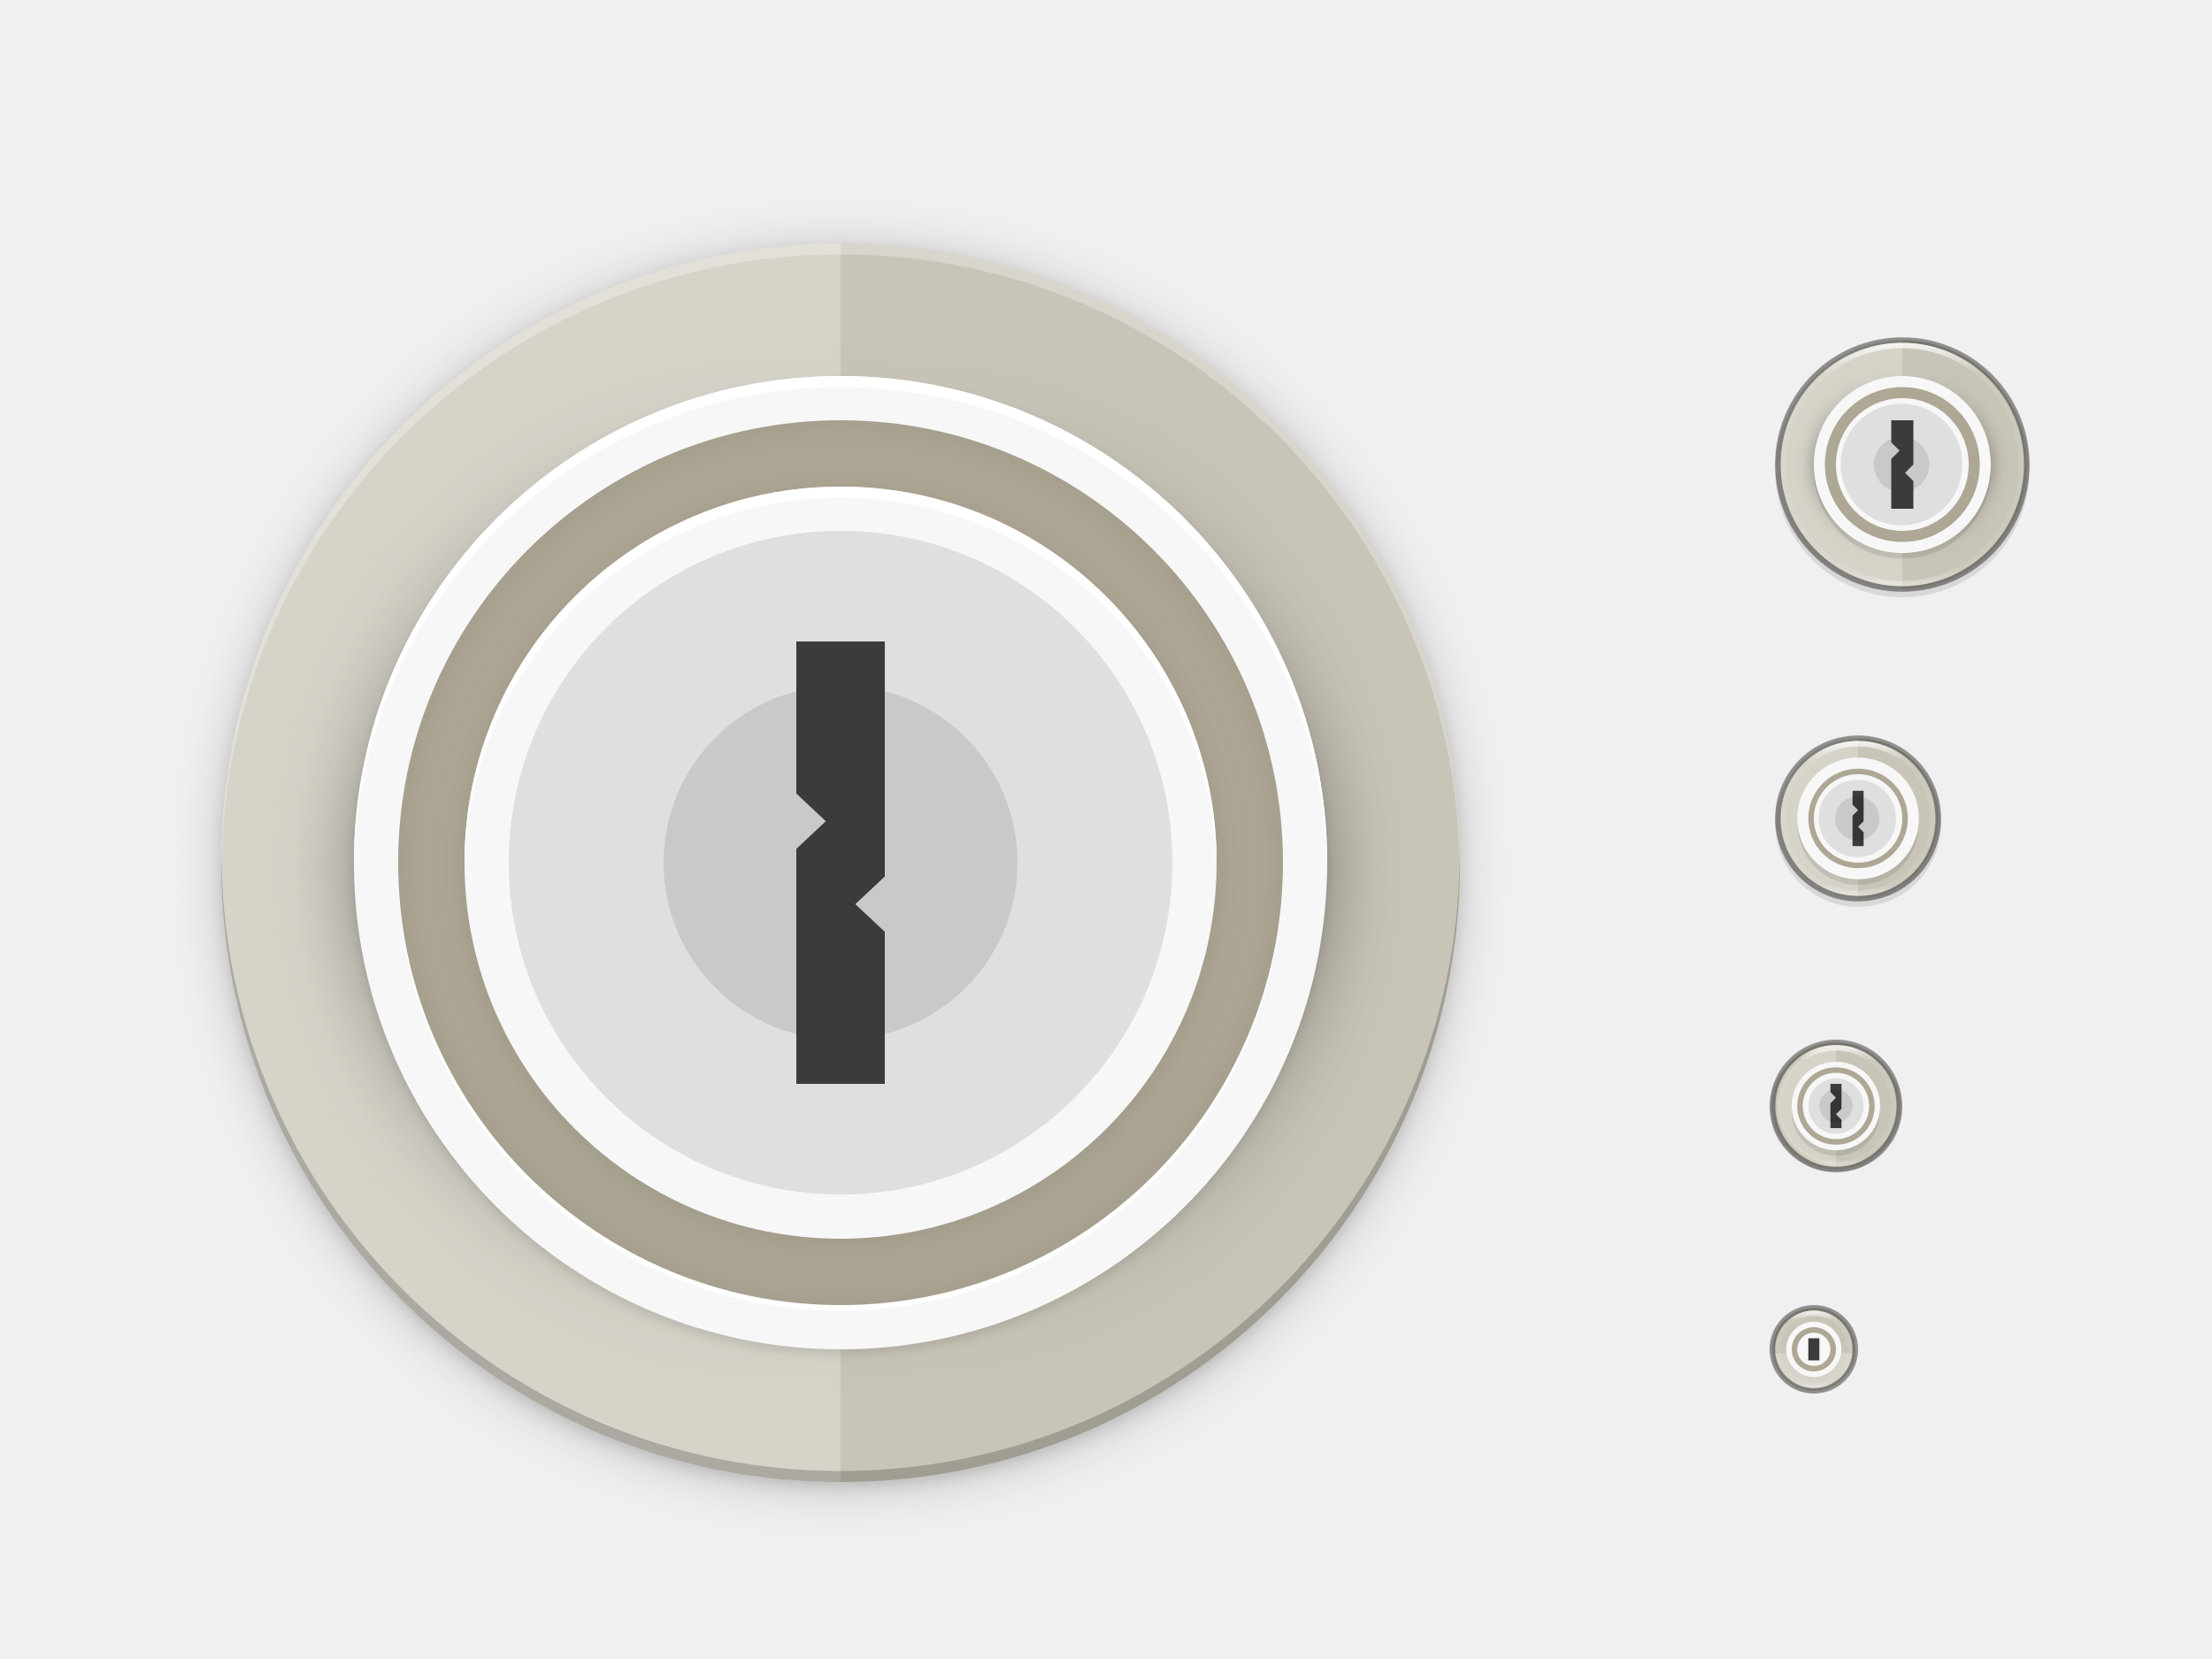
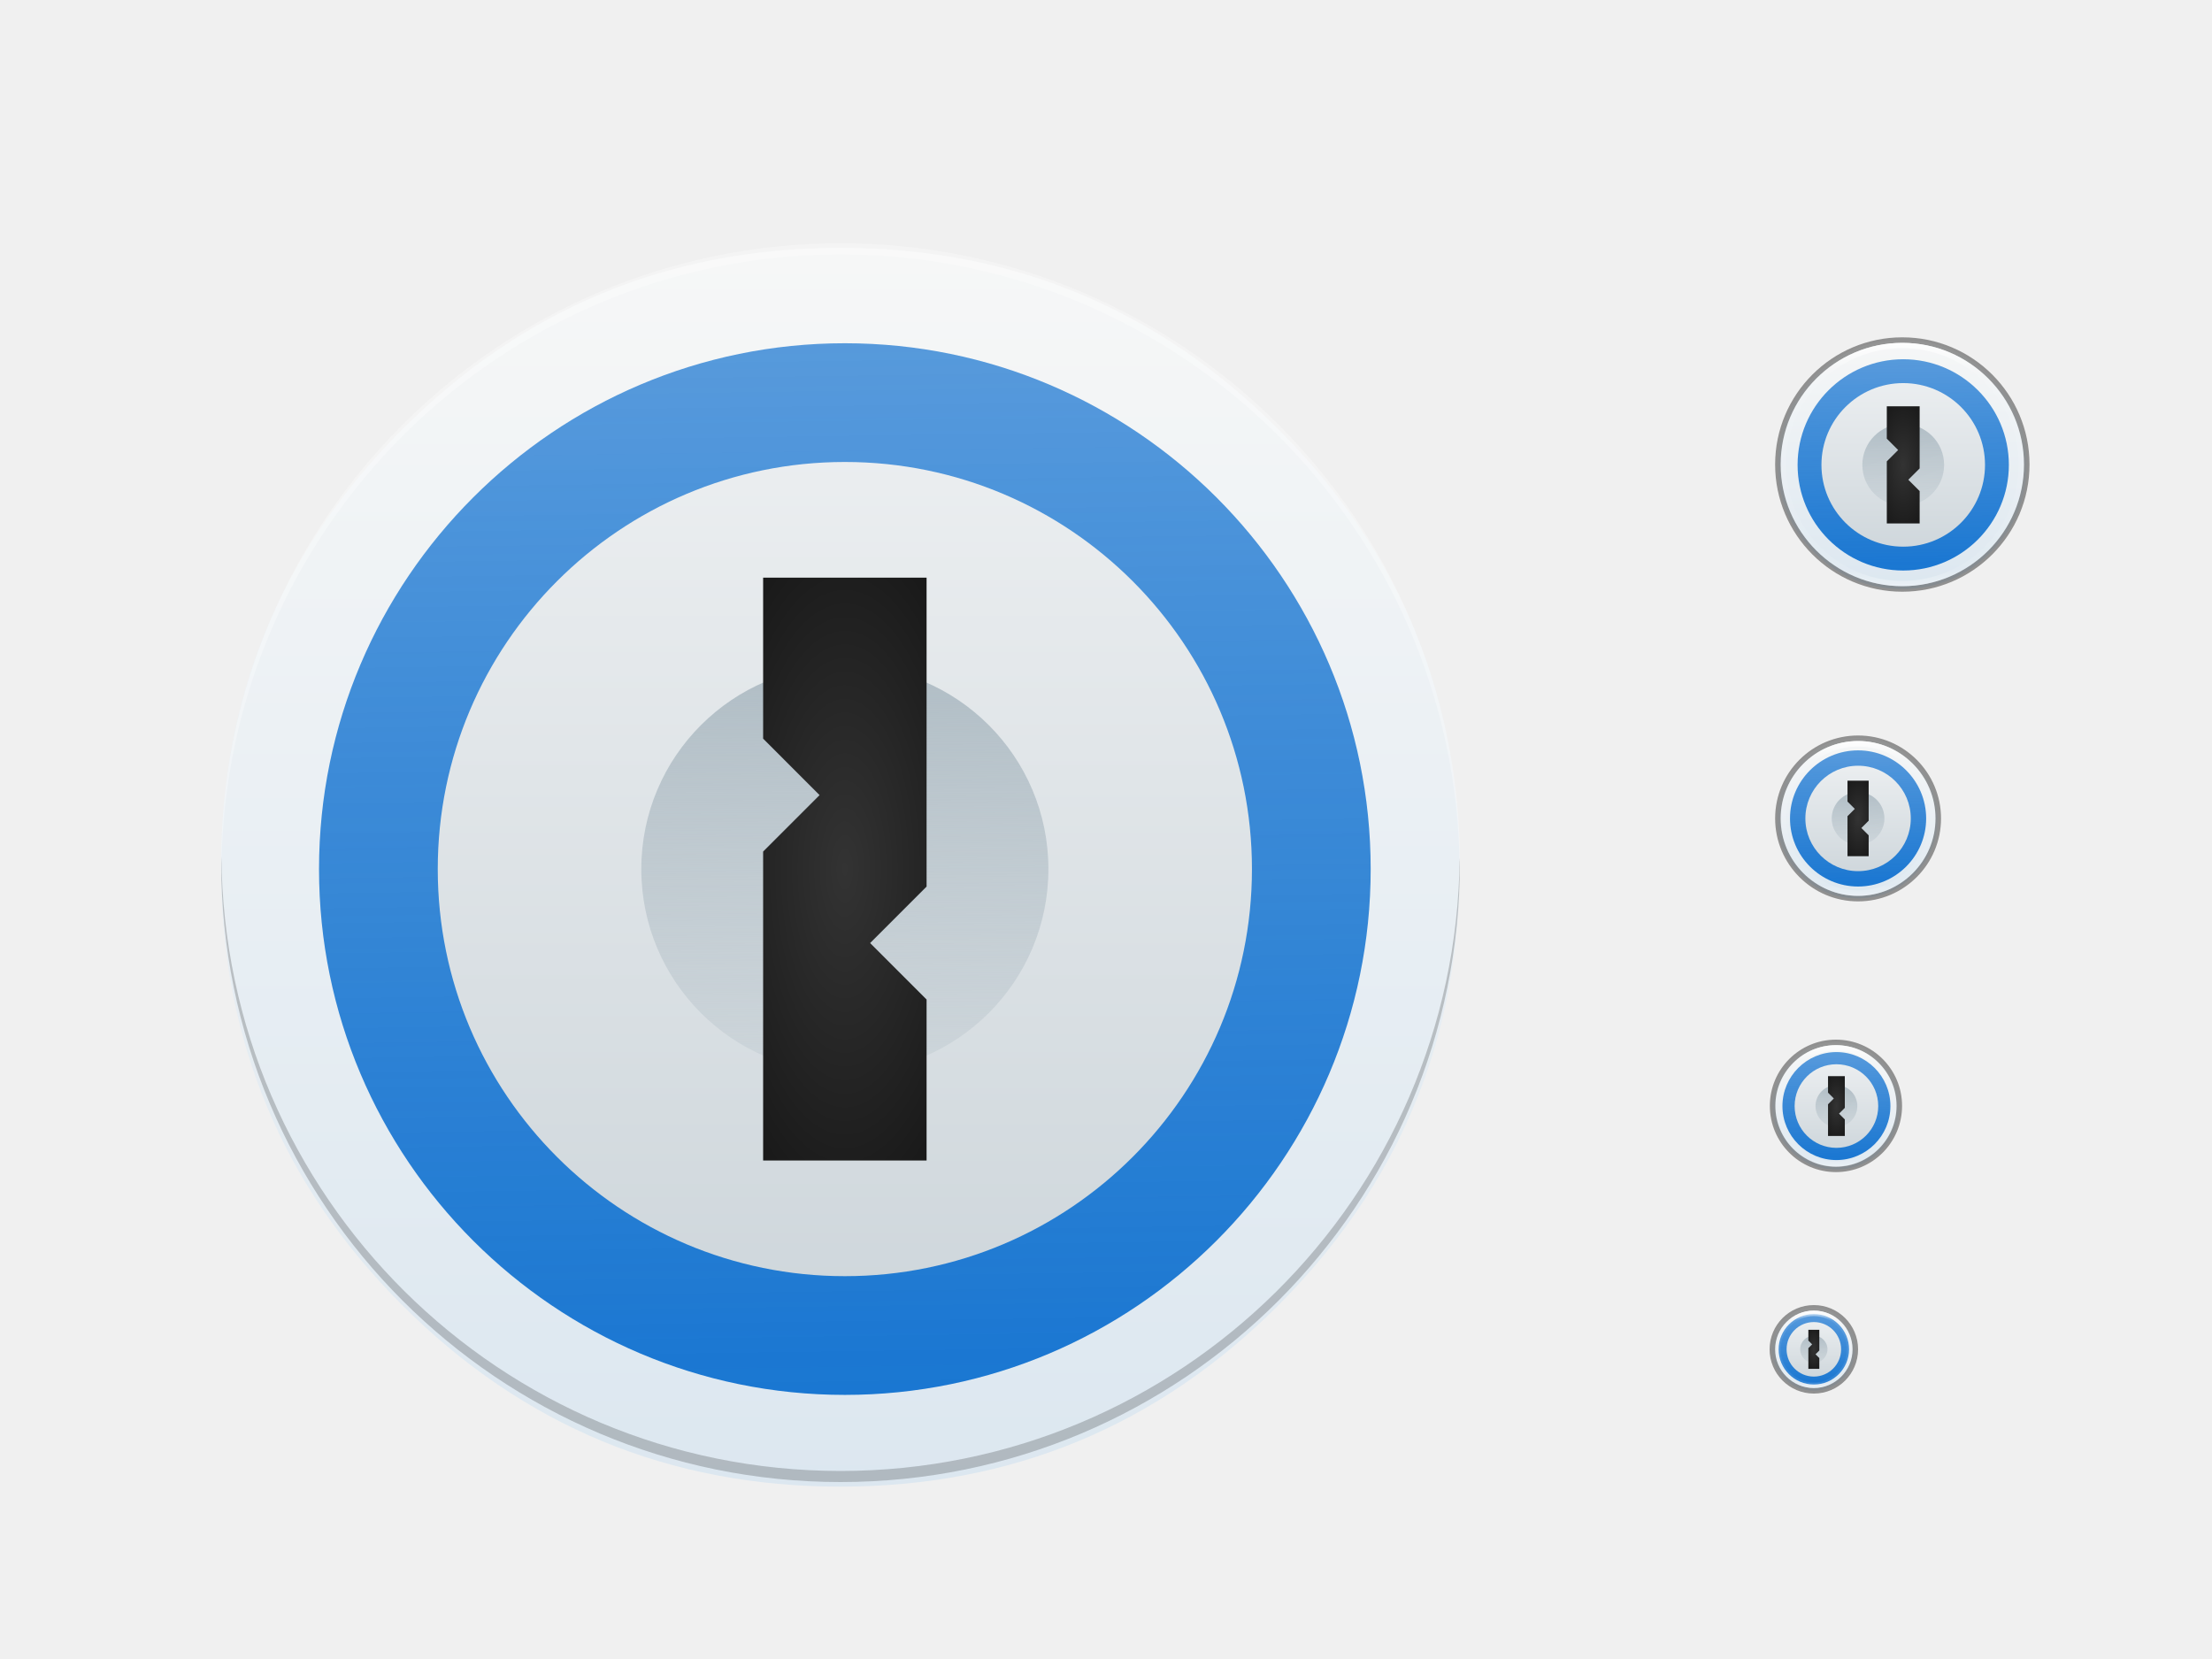
<svg xmlns="http://www.w3.org/2000/svg" xmlns:xlink="http://www.w3.org/1999/xlink" width="400" height="300" id="svg11300" version="1.0" style="display:inline;enable-background:new">
  <defs id="defs3">
    <linearGradient id="linearGradient927">
      <stop style="stop-color:#ffffff;stop-opacity:1;" offset="0" id="stop923" />
      <stop id="stop933" offset="0.125" style="stop-color:#ffffff;stop-opacity:0.098" />
      <stop id="stop931" offset="0.925" style="stop-color:#ffffff;stop-opacity:0.098" />
      <stop style="stop-color:#ffffff;stop-opacity:0.498" offset="1" id="stop925" />
    </linearGradient>
    <linearGradient xlink:href="#linearGradient927" id="linearGradient8590" gradientUnits="userSpaceOnUse" gradientTransform="matrix(0.2391304,0,0,0.2391303,321.0435,61.04349)" x1="96" y1="4" x2="96" y2="188" />
    <linearGradient xlink:href="#linearGradient927" id="linearGradient8590-3" gradientUnits="userSpaceOnUse" gradientTransform="matrix(0.1521739,0,0,0.1521739,321.3913,133.3913)" x1="96" y1="4" x2="96" y2="188" />
    <linearGradient xlink:href="#linearGradient927" id="linearGradient8590-3-3" gradientUnits="userSpaceOnUse" gradientTransform="matrix(0.1195651,0,0,0.1195651,320.5218,188.5217)" x1="96" y1="4" x2="96" y2="188" />
    <linearGradient xlink:href="#linearGradient927" id="linearGradient8590-3-3-4" gradientUnits="userSpaceOnUse" gradientTransform="matrix(0.0760869,0,0,0.07608688,320.6957,236.6957)" x1="96" y1="4" x2="96" y2="188" />
-     <filter style="color-interpolation-filters:sRGB" id="filter48952" x="-0.048" width="1.096" y="-0.048" height="1.096">
-       <feGaussianBlur stdDeviation="4.48" id="feGaussianBlur48954" />
-     </filter>
-     <filter style="color-interpolation-filters:sRGB" id="filter48967" x="-0.012" width="1.024" y="-0.012" height="1.024">
-       <feGaussianBlur stdDeviation="1.12" id="feGaussianBlur48969" />
-     </filter>
-     <radialGradient xlink:href="#linearGradient4398" id="radialGradient4404" cx="-256" cy="-256.2" fx="-256" fy="-256.2" r="96" gradientUnits="userSpaceOnUse" gradientTransform="matrix(0,-0.8333347,-0.8333347,0,-61.50049,-57.33368)" />
-     <linearGradient id="linearGradient4398">
-       <stop id="stop4402" offset="0" style="stop-color:#000000;stop-opacity:0;" />
-       <stop style="stop-color:#000000;stop-opacity:0" offset="0.899" id="stop4408" />
-       <stop id="stop4410" offset="0.949" style="stop-color:#000000;stop-opacity:0.262" />
-       <stop id="stop4400" offset="1" style="stop-color:#000000;stop-opacity:1;" />
+     <radialGradient xlink:href="#linearGradient855" id="radialGradient859" cx="515.575" cy="513.425" fx="515.575" fy="513.425" r="64.655" gradientTransform="matrix(0.7934,0,0,1.942357,-256.281,-840.0992)" gradientUnits="userSpaceOnUse" />
+     <linearGradient id="linearGradient855">
+       <stop style="stop-color:#333333;stop-opacity:1;" offset="0" id="stop850" />
+       <stop style="stop-color:#000000;stop-opacity:1" offset="1" id="stop852" />
    </linearGradient>
-     <filter style="color-interpolation-filters:sRGB" id="filter1013" x="-0.06" width="1.12" y="-0.06" height="1.12">
-       <feGaussianBlur stdDeviation="3.4" id="feGaussianBlur1015" />
-     </filter>
-     <linearGradient xlink:href="#linearGradient4295" id="linearGradient4301" x1="-434" y1="-256" x2="-82" y2="-256" gradientUnits="userSpaceOnUse" />
-     <linearGradient id="linearGradient4295">
-       <stop id="stop4365" offset="0" style="stop-color:#000000;stop-opacity:0" />
-       <stop style="stop-color:#000000;stop-opacity:1" offset="0.499" id="stop4367" />
-       <stop id="stop4369" offset="1" style="stop-color:#000000;stop-opacity:0" />
+     <linearGradient xlink:href="#linearGradient861" id="linearGradient863" x1="515.575" y1="352.391" x2="520" y2="784" gradientUnits="userSpaceOnUse" gradientTransform="matrix(0.2285714,0,0,0.2285714,34.93041,39.8015)" />
+     <linearGradient id="linearGradient861">
+       <stop style="stop-color:#b0bdc5;stop-opacity:1;" offset="0" id="stop857" />
+       <stop style="stop-color:#b0bdc5;stop-opacity:0;" offset="1" id="stop859" />
    </linearGradient>
-     <filter style="color-interpolation-filters:sRGB" id="filter4291" x="-0.096" width="1.192" y="-0.096" height="1.192">
-       <feGaussianBlur stdDeviation="14.08" id="feGaussianBlur4293" />
-     </filter>
-     <filter style="color-interpolation-filters:sRGB" id="filter4323" x="-0.012" width="1.024" y="-0.012" height="1.024">
-       <feGaussianBlur stdDeviation="1.76" id="feGaussianBlur4325" />
-     </filter>
-     <linearGradient xlink:href="#linearGradient4295" id="linearGradient946" x1="-101" y1="-344" x2="-69" y2="-344" gradientUnits="userSpaceOnUse" gradientTransform="translate(1)" />
-     <filter style="color-interpolation-filters:sRGB" id="filter952" x="-0.12" width="1.24" y="-0.12" height="1.24">
-       <feGaussianBlur stdDeviation="1.6" id="feGaussianBlur954" />
-     </filter>
+     <linearGradient xlink:href="#linearGradient841" id="linearGradient854" x1="520" y1="224" x2="520" y2="804" gradientUnits="userSpaceOnUse" gradientTransform="matrix(0.2607713,0,0,0.2607713,19.02874,23.30068)" />
+     <linearGradient id="linearGradient841">
+       <stop style="stop-color:#ebeef0;stop-opacity:1;" offset="0" id="stop837" />
+       <stop style="stop-color:#cfd7dc;stop-opacity:1" offset="1" id="stop839" />
+     </linearGradient>
+     <linearGradient xlink:href="#linearGradient856" id="linearGradient858" x1="500" y1="64" x2="512.891" y2="972.042" gradientUnits="userSpaceOnUse" gradientTransform="matrix(0.2285714,0,0,0.2285714,34.93041,39.8015)" />
+     <linearGradient id="linearGradient856">
+       <stop style="stop-color:#1775d1;stop-opacity:0.7" offset="0" id="stop851" />
+       <stop style="stop-color:#1775d1;stop-opacity:1" offset="1" id="stop853" />
+     </linearGradient>
+     <linearGradient xlink:href="#linearGradient940" id="linearGradient873" x1="520.031" y1="2.008" x2="520.031" y2="1026.008" gradientUnits="userSpaceOnUse" gradientTransform="matrix(0.21875,0,0,0.21875,39.95898,44.83007)" />
+     <linearGradient id="linearGradient940">
+       <stop id="stop936" offset="0" style="stop-color:#f6f7f7;stop-opacity:1" />
+       <stop id="stop938" offset="1" style="stop-color:#dce7f0;stop-opacity:1" />
+     </linearGradient>
+     <radialGradient xlink:href="#linearGradient855" id="radialGradient1170" gradientUnits="userSpaceOnUse" gradientTransform="matrix(0.1593884,0,0,0.3902057,261.9875,-116.276)" cx="515.575" cy="513.425" fx="515.575" fy="513.425" r="64.655" />
+     <linearGradient xlink:href="#linearGradient861" id="linearGradient1172" gradientUnits="userSpaceOnUse" gradientTransform="matrix(0.04591837,0,0,0.04591837,320.4898,60.4898)" x1="515.575" y1="352.391" x2="520" y2="784" />
+     <linearGradient xlink:href="#linearGradient841" id="linearGradient1174" gradientUnits="userSpaceOnUse" gradientTransform="matrix(0.05238709,0,0,0.05238709,317.2953,57.1749)" x1="520" y1="224" x2="520" y2="804" />
+     <linearGradient xlink:href="#linearGradient856" id="linearGradient1176" gradientUnits="userSpaceOnUse" gradientTransform="matrix(0.04591837,0,0,0.04591837,320.4898,60.4898)" x1="500" y1="64" x2="512.891" y2="972.042" />
+     <linearGradient xlink:href="#linearGradient940" id="linearGradient1178" gradientUnits="userSpaceOnUse" gradientTransform="matrix(0.04394532,0,0,0.04394532,321.5,61.5)" x1="520.031" y1="2.008" x2="520.031" y2="1026.008" />
+     <radialGradient xlink:href="#linearGradient855" id="radialGradient1190" gradientUnits="userSpaceOnUse" gradientTransform="matrix(0.102717,0,0,0.2514659,283.0417,18.89109)" cx="515.575" cy="513.425" fx="515.575" fy="513.425" r="64.655" />
+     <linearGradient xlink:href="#linearGradient861" id="linearGradient1192" gradientUnits="userSpaceOnUse" gradientTransform="matrix(0.02959184,0,0,0.02959184,320.7432,132.8068)" x1="515.575" y1="352.391" x2="520" y2="784" />
+     <linearGradient xlink:href="#linearGradient841" id="linearGradient1194" gradientUnits="userSpaceOnUse" gradientTransform="matrix(0.03376057,0,0,0.03376057,318.6845,130.6705)" x1="520" y1="224" x2="520" y2="804" />
+     <linearGradient xlink:href="#linearGradient856" id="linearGradient1196" gradientUnits="userSpaceOnUse" gradientTransform="matrix(0.02959184,0,0,0.02959184,320.7432,132.8068)" x1="500" y1="64" x2="512.891" y2="972.042" />
+     <linearGradient xlink:href="#linearGradient940" id="linearGradient1198" gradientUnits="userSpaceOnUse" gradientTransform="matrix(0.02832032,0,0,0.02832032,321.3942,133.4578)" x1="520.031" y1="2.008" x2="520.031" y2="1026.008" />
+     <radialGradient xlink:href="#linearGradient855" id="radialGradient1210" gradientUnits="userSpaceOnUse" gradientTransform="matrix(0.08146515,0,0,0.1994384,290.0825,97.61353)" cx="515.575" cy="513.425" fx="515.575" fy="513.425" r="64.655" />
+     <linearGradient xlink:href="#linearGradient861" id="linearGradient1212" gradientUnits="userSpaceOnUse" gradientTransform="matrix(0.02346938,0,0,0.02346938,319.9837,187.9604)" x1="515.575" y1="352.391" x2="520" y2="784" />
+     <linearGradient xlink:href="#linearGradient841" id="linearGradient1214" gradientUnits="userSpaceOnUse" gradientTransform="matrix(0.02677562,0,0,0.02677562,318.3509,186.2662)" x1="520" y1="224" x2="520" y2="804" />
+     <linearGradient xlink:href="#linearGradient856" id="linearGradient1216" gradientUnits="userSpaceOnUse" gradientTransform="matrix(0.02346938,0,0,0.02346938,319.9837,187.9604)" x1="500" y1="64" x2="512.891" y2="972.042" />
+     <linearGradient xlink:href="#linearGradient940" id="linearGradient1218" gradientUnits="userSpaceOnUse" gradientTransform="matrix(0.02246094,0,0,0.02246094,320.5,188.4768)" x1="520.031" y1="2.008" x2="520.031" y2="1026.008" />
+     <radialGradient xlink:href="#linearGradient855" id="radialGradient1230" gradientUnits="userSpaceOnUse" gradientTransform="matrix(0.05312945,0,0,0.1300685,300.6078,177.2195)" cx="515.575" cy="513.425" fx="515.575" fy="513.425" r="64.655" />
+     <linearGradient xlink:href="#linearGradient861" id="linearGradient1232" gradientUnits="userSpaceOnUse" gradientTransform="matrix(0.01530612,0,0,0.01530612,320.1085,236.1414)" x1="515.575" y1="352.391" x2="520" y2="784" />
+     <linearGradient xlink:href="#linearGradient841" id="linearGradient1234" gradientUnits="userSpaceOnUse" gradientTransform="matrix(0.01746236,0,0,0.01746236,319.0437,235.0365)" x1="520" y1="224" x2="520" y2="804" />
+     <linearGradient xlink:href="#linearGradient856" id="linearGradient1236" gradientUnits="userSpaceOnUse" gradientTransform="matrix(0.01530612,0,0,0.01530612,320.1085,236.1414)" x1="500" y1="64" x2="512.891" y2="972.042" />
+     <linearGradient xlink:href="#linearGradient940" id="linearGradient1238" gradientUnits="userSpaceOnUse" gradientTransform="matrix(0.01464844,0,0,0.01464844,320.4453,236.4782)" x1="520.031" y1="2.008" x2="520.031" y2="1026.008" />
  </defs>
  <g style="display:inline" id="layer1">
    <g style="display:none" id="layer7">
      <text y="-8.255" xml:space="preserve" x="19.007" style="font-style:normal;font-variant:normal;font-weight:normal;font-stretch:normal;line-height:0%;font-family:'DejaVu Sans';-inkscape-font-specification:'DejaVu Sans';display:inline;fill:#000000;fill-opacity:1;stroke:none;enable-background:new" id="context">
        <tspan style="font-style:normal;font-variant:normal;font-weight:normal;font-stretch:normal;font-size:18px;line-height:1.25;font-family:'DejaVu Sans';-inkscape-font-specification:'DejaVu Sans'" y="-8.255" x="19.007" id="tspan3933">apps</tspan>
      </text>
      <text y="-8.255" xml:space="preserve" x="146.488" style="font-style:normal;font-variant:normal;font-weight:bold;font-stretch:normal;line-height:0%;font-family:'DejaVu Sans';-inkscape-font-specification:'DejaVu Sans Bold';text-align:start;writing-mode:lr-tb;text-anchor:start;display:inline;fill:#000000;fill-opacity:1;stroke:none;enable-background:new" id="icon-name">
        <tspan style="font-style:normal;font-variant:normal;font-weight:bold;font-stretch:normal;font-size:18px;line-height:1.25;font-family:'DejaVu Sans';-inkscape-font-specification:'DejaVu Sans Bold'" y="-8.255" x="146.488" id="tspan3937">passwords-app</tspan>
      </text>
      <rect style="display:inline;overflow:visible;visibility:visible;fill:#cdcdcd;fill-opacity:1;fill-rule:nonzero;stroke:none;stroke-width:2;marker:none;enable-background:accumulate" id="rect16x16" width="16" height="16" x="320" y="236" />
      <rect style="display:inline;overflow:visible;visibility:visible;fill:#cdcdcd;fill-opacity:1;fill-rule:nonzero;stroke:none;stroke-width:2;marker:none;enable-background:accumulate" id="rect24x24" width="24" height="24" x="320" y="188" />
      <rect style="display:inline;overflow:visible;visibility:visible;fill:#cdcdcd;fill-opacity:1;fill-rule:nonzero;stroke:none;stroke-width:2;marker:none;enable-background:accumulate" id="rect32x32" width="32" height="32" x="320" y="132" />
      <rect y="60" x="320" height="48" width="48" id="rect48x48" style="display:inline;overflow:visible;visibility:visible;fill:#cdcdcd;fill-opacity:1;fill-rule:nonzero;stroke:none;stroke-width:2;marker:none;enable-background:accumulate" />
      <rect style="display:inline;overflow:visible;visibility:visible;fill:#cdcdcd;fill-opacity:1;fill-rule:nonzero;stroke:none;stroke-width:2;marker:none;enable-background:accumulate" id="rect3951" width="256" height="256" x="24" y="28" />
    </g>
    <g id="layer8" style="display:inline">
-       <circle style="display:inline;opacity:0.1;fill:#000000;fill-opacity:1;stroke:none;stroke-width:1;stroke-linecap:round;stroke-linejoin:round;stroke-miterlimit:4;stroke-dasharray:none;stroke-opacity:1;filter:url(#filter48967);enable-background:new" id="path11042-4" r="112" cy="157" cx="152" />
-       <circle style="display:inline;opacity:0.2;fill:#000000;fill-opacity:1;stroke:none;stroke-width:1;stroke-linecap:round;stroke-linejoin:round;stroke-miterlimit:4;stroke-dasharray:none;stroke-opacity:1;filter:url(#filter48952);enable-background:new" id="path11042-9" r="112" cy="157" cx="152" />
-       <circle style="display:inline;opacity:1;fill:#c8c4b7;fill-opacity:1;stroke:none;stroke-width:1;stroke-linecap:round;stroke-linejoin:round;stroke-miterlimit:4;stroke-dasharray:none;stroke-opacity:1;enable-background:new" id="path11042" r="112" cy="156" cx="152" />
-       <path style="display:inline;opacity:1;fill:#ffffff;fill-opacity:1;stroke:none;stroke-width:1;stroke-linecap:round;stroke-linejoin:round;stroke-miterlimit:4;stroke-dasharray:none;stroke-opacity:1;enable-background:new" id="path11042-5" r="112" cy="156" cx="152" d="" />
-       <circle style="display:inline;opacity:0.1;fill:#000000;fill-opacity:1;stroke:none;stroke-width:1.954;stroke-linecap:round;stroke-linejoin:round;stroke-miterlimit:4;stroke-dasharray:none;stroke-opacity:1;enable-background:new" id="path9498-0-0" cx="-344" cy="-85" transform="scale(-1)" r="23" />
-       <circle style="display:inline;opacity:1;fill:#c8c4b7;fill-opacity:1;stroke:none;stroke-width:1.869;stroke-linecap:round;stroke-linejoin:round;stroke-miterlimit:4;stroke-dasharray:none;stroke-opacity:1;enable-background:new" id="path9498-6" cx="344" cy="84" r="22.5" />
-       <circle style="display:inline;opacity:0.1;fill:#000000;fill-opacity:1;stroke:none;stroke-width:1.954;stroke-linecap:round;stroke-linejoin:round;stroke-miterlimit:4;stroke-dasharray:none;stroke-opacity:1;enable-background:new" id="path9498-0-0-2" cx="-336" cy="-149" transform="scale(-1)" r="15" />
-       <circle style="display:inline;opacity:1;fill:#c8c4b7;fill-opacity:1;stroke:none;stroke-width:1.869;stroke-linecap:round;stroke-linejoin:round;stroke-miterlimit:4;stroke-dasharray:none;stroke-opacity:1;enable-background:new" id="path9498-6-5" cx="336" cy="148" r="14.5" />
-       <ellipse style="display:inline;opacity:0.1;fill:#000000;fill-opacity:1;stroke:none;stroke-width:1.954;stroke-linecap:round;stroke-linejoin:round;stroke-miterlimit:4;stroke-dasharray:none;stroke-opacity:1;enable-background:new" id="path9498-0-0-2-3" cx="-332" cy="-200.523" transform="scale(-1)" rx="12" ry="11.477" />
-       <ellipse style="display:inline;opacity:1;fill:#c8c4b7;fill-opacity:1;stroke:none;stroke-width:1.869;stroke-linecap:round;stroke-linejoin:round;stroke-miterlimit:4;stroke-dasharray:none;stroke-opacity:1;enable-background:new" id="path9498-6-5-6" cx="332" cy="200" rx="11.5" ry="11.5" />
-       <ellipse style="display:inline;opacity:0.1;fill:#000000;fill-opacity:1;stroke:none;stroke-width:1.954;stroke-linecap:round;stroke-linejoin:round;stroke-miterlimit:4;stroke-dasharray:none;stroke-opacity:1;enable-background:new" id="path9498-0-0-2-3-3" cx="-328" cy="-244.5" transform="scale(-1)" rx="7" ry="6.5" />
-       <circle style="display:inline;opacity:1;fill:#c8c4b7;fill-opacity:1;stroke:none;stroke-width:1.869;stroke-linecap:round;stroke-linejoin:round;stroke-miterlimit:4;stroke-dasharray:none;stroke-opacity:1;enable-background:new" id="path9498-6-5-6-8" cx="328" cy="244" r="7.5" />
+       <path id="path" d="m 255.808,113.952 q -2.041,-4.947 -4.603,-9.693 c -0.961,-1.792 -1.981,-3.571 -3.061,-5.315 -4.639,-7.522 -10.298,-14.629 -16.978,-21.308 -21.866,-21.866 -48.276,-32.805 -79.207,-32.805 -30.93,0 -57.329,10.939 -79.195,32.805 -21.866,21.866 -32.805,48.264 -32.805,79.195 0,30.931 10.939,57.341 32.805,79.207 21.866,21.866 48.264,32.793 79.195,32.793 30.931,0 57.341,-10.927 79.207,-32.793 12.042,-12.054 20.775,-25.485 26.185,-40.28 4.402,-12.066 6.608,-25.034 6.608,-38.927 0,-10.654 -1.293,-20.775 -3.892,-30.361 -0.297,-1.08 -0.605,-2.159 -0.925,-3.227 -0.973,-3.156 -2.088,-6.253 -3.334,-9.29 z" style="fill:url(#linearGradient873);fill-opacity:1;stroke-width:0.237" />
+       <path style="fill:url(#linearGradient858);fill-opacity:1;fill-rule:nonzero;stroke:none;stroke-width:0.613" d="m 152.776,252.243 c -52.432,0 -95.087,-42.655 -95.087,-95.087 0,-52.432 42.655,-95.087 95.087,-95.087 52.432,0 95.087,42.655 95.087,95.087 0,52.432 -42.655,95.087 -95.087,95.087 z m 0,0" id="path847" />
+       <path style="fill:url(#linearGradient854);fill-opacity:1;fill-rule:nonzero;stroke:none;stroke-width:0.613" d="m 152.776,83.54 c -40.656,0 -73.616,32.959 -73.616,73.616 0,40.656 32.959,73.616 73.616,73.616 40.656,0 73.616,-32.959 73.616,-73.616 0,-40.656 -32.959,-73.616 -73.616,-73.616 z m 0,0" id="path851" />
+       <path style="fill:url(#linearGradient863);fill-opacity:1;fill-rule:nonzero;stroke:none;stroke-width:0.613" d="m 152.776,120.348 c -20.328,0 -36.808,16.48 -36.808,36.808 0,20.328 16.48,36.808 36.808,36.808 20.328,0 36.808,-16.48 36.808,-36.808 0,-20.328 -16.48,-36.808 -36.808,-36.808 z m 0,0" id="path853" />
+       <path id="path1160" d="m 364.863,75.386 q -0.41,-0.994 -0.925,-1.947 c -0.193,-0.36 -0.398,-0.717 -0.615,-1.068 -0.932,-1.511 -2.069,-2.939 -3.411,-4.281 C 355.519,63.698 350.214,61.5 344,61.5 c -6.214,0 -11.517,2.198 -15.91,6.59 C 323.698,72.483 321.5,77.786 321.5,84 c 0,6.214 2.198,11.519 6.59,15.912 C 332.483,104.305 337.786,106.5 344,106.5 c 6.214,0 11.519,-2.195 15.912,-6.588 2.419,-2.422 4.173,-5.12 5.26,-8.092 C 366.057,89.396 366.5,86.791 366.5,84 c 0,-2.14 -0.26,-4.173 -0.782,-6.099 -0.06,-0.217 -0.122,-0.434 -0.186,-0.648 -0.195,-0.634 -0.419,-1.256 -0.67,-1.866 z" style="fill:url(#linearGradient1178);fill-opacity:1;stroke-width:0.048" />
+       <path style="fill:url(#linearGradient1176);fill-opacity:1;fill-rule:nonzero;stroke:none;stroke-width:0.123" d="m 344.164,103.168 c -10.533,0 -19.102,-8.569 -19.102,-19.102 0,-10.533 8.569,-19.102 19.102,-19.102 10.533,0 19.102,8.569 19.102,19.102 0,10.533 -8.569,19.102 -19.102,19.102 z m 0,0" id="path1162" />
+       <path style="fill:url(#linearGradient1174);fill-opacity:1;fill-rule:nonzero;stroke:none;stroke-width:0.123" d="m 344.164,69.277 c -8.168,0 -14.789,6.621 -14.789,14.789 0,8.168 6.621,14.789 14.789,14.789 8.168,0 14.789,-6.621 14.789,-14.789 0,-8.168 -6.621,-14.789 -14.789,-14.789 z m 0,0" id="path1164" />
+       <path style="fill:url(#linearGradient1172);fill-opacity:1;fill-rule:nonzero;stroke:none;stroke-width:0.123" d="m 344.164,76.671 c -4.084,0 -7.394,3.311 -7.394,7.394 0,4.084 3.311,7.394 7.394,7.394 4.084,0 7.394,-3.311 7.394,-7.394 0,-4.084 -3.311,-7.394 -7.394,-7.394 z m 0,0" id="path1166" />
+       <path id="path1180" d="m 349.339,142.407 q -0.264,-0.641 -0.596,-1.255 c -0.124,-0.232 -0.257,-0.462 -0.396,-0.688 -0.601,-0.974 -1.333,-1.894 -2.198,-2.759 -2.831,-2.831 -6.25,-4.247 -10.254,-4.247 -4.004,0 -7.422,1.416 -10.253,4.247 -2.831,2.831 -4.247,6.249 -4.247,10.253 0,4.004 1.416,7.424 4.247,10.254 2.831,2.831 6.249,4.246 10.253,4.246 4.004,0 7.424,-1.415 10.254,-4.246 1.559,-1.561 2.69,-3.299 3.39,-5.215 0.57,-1.562 0.856,-3.241 0.856,-5.04 0,-1.379 -0.167,-2.69 -0.504,-3.931 -0.038,-0.14 -0.078,-0.28 -0.12,-0.418 -0.126,-0.409 -0.27,-0.809 -0.432,-1.203 z" style="fill:url(#linearGradient1198);fill-opacity:1;stroke-width:0.031" />
+       <path style="fill:url(#linearGradient1196);fill-opacity:1;fill-rule:nonzero;stroke:none;stroke-width:0.079" d="m 336,160.31 c -6.788,0 -12.31,-5.522 -12.31,-12.31 0,-6.788 5.522,-12.31 12.31,-12.31 6.788,0 12.31,5.522 12.31,12.31 0,6.788 -5.522,12.31 -12.31,12.31 z m 0,0" id="path1182" />
+       <path style="fill:url(#linearGradient1194);fill-opacity:1;fill-rule:nonzero;stroke:none;stroke-width:0.079" d="m 336,138.469 c -5.264,0 -9.531,4.267 -9.531,9.531 0,5.264 4.267,9.531 9.531,9.531 5.264,0 9.531,-4.267 9.531,-9.531 0,-5.264 -4.267,-9.531 -9.531,-9.531 z m 0,0" id="path1184" />
+       <path style="fill:url(#linearGradient1192);fill-opacity:1;fill-rule:nonzero;stroke:none;stroke-width:0.079" d="m 336,143.235 c -2.632,0 -4.765,2.134 -4.765,4.765 0,2.632 2.134,4.765 4.765,4.765 2.632,0 4.765,-2.134 4.765,-4.765 0,-2.632 -2.134,-4.765 -4.765,-4.765 z m 0,0" id="path1186" />
+       <path id="path1200" d="m 342.663,195.574 q -0.21,-0.508 -0.473,-0.995 c -0.099,-0.184 -0.203,-0.367 -0.314,-0.546 -0.476,-0.772 -1.057,-1.502 -1.743,-2.188 -2.245,-2.245 -4.957,-3.368 -8.133,-3.368 -3.176,0 -5.886,1.123 -8.132,3.368 -2.245,2.245 -3.368,4.956 -3.368,8.132 0,3.176 1.123,5.888 3.368,8.133 2.245,2.245 4.956,3.367 8.132,3.367 3.176,0 5.888,-1.122 8.133,-3.367 1.236,-1.238 2.133,-2.617 2.689,-4.136 0.452,-1.239 0.679,-2.57 0.679,-3.997 0,-1.094 -0.133,-2.133 -0.4,-3.117 -0.03,-0.111 -0.062,-0.222 -0.095,-0.331 -0.1,-0.324 -0.214,-0.642 -0.342,-0.954 z" style="fill:url(#linearGradient1218);fill-opacity:1;stroke-width:0.024" />
+       <path style="fill:url(#linearGradient1216);fill-opacity:1;fill-rule:nonzero;stroke:none;stroke-width:0.063" d="m 332.084,209.774 c -5.384,0 -9.763,-4.38 -9.763,-9.763 0,-5.384 4.38,-9.763 9.763,-9.763 5.384,0 9.763,4.38 9.763,9.763 0,5.384 -4.38,9.763 -9.763,9.763 z m 0,0" id="path1202" />
+       <path style="fill:url(#linearGradient1214);fill-opacity:1;fill-rule:nonzero;stroke:none;stroke-width:0.063" d="m 332.084,192.451 c -4.175,0 -7.559,3.384 -7.559,7.559 0,4.175 3.384,7.559 7.559,7.559 4.175,0 7.559,-3.384 7.559,-7.559 0,-4.175 -3.384,-7.559 -7.559,-7.559 z m 0,0" id="path1204" />
+       <path style="fill:url(#linearGradient1212);fill-opacity:1;fill-rule:nonzero;stroke:none;stroke-width:0.063" d="m 332.084,196.231 c -2.087,0 -3.779,1.692 -3.779,3.779 0,2.087 1.692,3.779 3.779,3.779 2.087,0 3.779,-1.692 3.779,-3.779 0,-2.087 -1.692,-3.779 -3.779,-3.779 z m 0,0" id="path1206" />
+       <path id="path1220" d="m 334.899,241.107 q -0.137,-0.331 -0.308,-0.649 c -0.064,-0.12 -0.133,-0.239 -0.205,-0.356 -0.311,-0.504 -0.69,-0.98 -1.137,-1.427 -1.464,-1.464 -3.233,-2.197 -5.304,-2.197 -2.071,0 -3.839,0.733 -5.303,2.197 -1.464,1.464 -2.197,3.232 -2.197,5.303 0,2.071 0.733,3.84 2.197,5.304 1.464,1.464 3.232,2.196 5.303,2.196 2.071,0 3.84,-0.732 5.304,-2.196 0.806,-0.807 1.391,-1.707 1.753,-2.697 0.295,-0.808 0.443,-1.676 0.443,-2.607 0,-0.713 -0.087,-1.391 -0.261,-2.033 -0.02,-0.072 -0.041,-0.145 -0.062,-0.216 -0.065,-0.211 -0.14,-0.419 -0.223,-0.622 z" style="fill:url(#linearGradient1238);fill-opacity:1;stroke-width:0.016" />
+       <path style="fill:url(#linearGradient1236);fill-opacity:1;fill-rule:nonzero;stroke:none;stroke-width:0.041" d="m 328,250.367 c -3.511,0 -6.367,-2.856 -6.367,-6.367 0,-3.511 2.856,-6.367 6.367,-6.367 3.511,0 6.367,2.856 6.367,6.367 0,3.511 -2.856,6.367 -6.367,6.367 z m 0,0" id="path1222" />
+       <path style="fill:url(#linearGradient1234);fill-opacity:1;fill-rule:nonzero;stroke:none;stroke-width:0.041" d="m 328,239.07 c -2.723,0 -4.93,2.207 -4.93,4.93 0,2.723 2.207,4.93 4.93,4.93 2.723,0 4.93,-2.207 4.93,-4.93 0,-2.723 -2.207,-4.93 -4.93,-4.93 z m 0,0" id="path1224" />
+       <path style="fill:url(#linearGradient1232);fill-opacity:1;fill-rule:nonzero;stroke:none;stroke-width:0.041" d="m 328,241.535 c -1.361,0 -2.465,1.104 -2.465,2.465 0,1.361 1.104,2.465 2.465,2.465 1.361,0 2.465,-1.104 2.465,-2.465 0,-1.361 -1.104,-2.465 -2.465,-2.465 z m 0,0" id="path1226" />
    </g>
    <g id="layer6" style="display:inline">
-       <path style="display:inline;opacity:0.25;fill:#ffffff;fill-opacity:1;stroke:none;stroke-width:1;stroke-linecap:round;stroke-linejoin:round;stroke-miterlimit:4;stroke-dasharray:none;stroke-opacity:1;enable-background:new" d="M 152,44 A 112,112 0 0 0 40,156 112,112 0 0 0 152,268 Z" id="path11042-2" />
-       <path style="display:inline;opacity:0.25;fill:#ffffff;fill-opacity:1;stroke:none;stroke-width:1.869;stroke-linecap:round;stroke-linejoin:round;stroke-miterlimit:4;stroke-dasharray:none;stroke-opacity:1;enable-background:new" d="M 344,61.5 A 22.5,22.5 0 0 0 321.5,84 22.5,22.5 0 0 0 344,106.5 Z" id="path9498-6-7" />
-       <path style="display:inline;opacity:0.25;fill:#ffffff;fill-opacity:1;stroke:none;stroke-width:1.869;stroke-linecap:round;stroke-linejoin:round;stroke-miterlimit:4;stroke-dasharray:none;stroke-opacity:1;enable-background:new" d="M 336,133.5 A 14.5,14.5 0 0 0 321.5,148 14.5,14.5 0 0 0 336,162.5 Z" id="path9498-6-5-2" />
-       <path style="display:inline;opacity:0.25;fill:#ffffff;fill-opacity:1;stroke:none;stroke-width:1.869;stroke-linecap:round;stroke-linejoin:round;stroke-miterlimit:4;stroke-dasharray:none;stroke-opacity:1;enable-background:new" d="M 332,189.5 A 10.5,10.5 0 0 0 321.5,200 10.5,10.5 0 0 0 332,210.5 Z" id="path9498-6-5-6-2" />
-       <path style="display:inline;opacity:0.25;fill:#ffffff;fill-opacity:1;stroke:none;stroke-width:0.667;stroke-linecap:round;stroke-linejoin:round;stroke-miterlimit:4;stroke-dasharray:none;stroke-opacity:1;enable-background:new" d="m 320.703,244.667 a 7.333,7.333 0 0 0 7.297,6.667 7.333,7.333 0 0 0 7.3,-6.667 z" id="rect12119-6" />
-       <circle r="8" cy="-332" cx="-201" transform="matrix(0,-1,-1,0,0,0)" id="circle1244" style="color:#000000;display:inline;overflow:visible;visibility:visible;opacity:0.1;fill:#000000;fill-opacity:1;stroke:none;stroke-width:0.225;marker:none;enable-background:accumulate" />
-       <circle style="color:#000000;display:inline;overflow:visible;visibility:visible;opacity:0.4;fill:url(#linearGradient946);fill-opacity:1;stroke:none;stroke-width:0.451;marker:none;filter:url(#filter952);enable-background:accumulate" id="circle938" transform="matrix(0,-1,-1,0,-4e-6,6e-6)" cx="-84" cy="-344" r="16" />
-       <circle r="16" cy="-344" cx="-85" transform="matrix(0,-1,-1,0,0,0)" id="circle1133" style="color:#000000;display:inline;overflow:visible;visibility:visible;opacity:0.1;fill:#000000;fill-opacity:1;stroke:none;stroke-width:0.451;marker:none;enable-background:accumulate" />
-       <circle style="color:#000000;display:inline;overflow:visible;visibility:visible;opacity:0.1;fill:#000000;fill-opacity:1;stroke:none;stroke-width:0.31;marker:none;enable-background:accumulate" id="circle1092" transform="matrix(0,-1,-1,0,0,0)" cx="-149" cy="-336" r="11" />
-       <circle r="176" cy="-256" cx="-258" transform="matrix(0,-0.5,-0.5,0,24,27.99999)" id="circle4305" style="color:#000000;display:inline;overflow:visible;visibility:visible;opacity:0.1;fill:#000000;fill-opacity:0.996;stroke:none;stroke-width:4.96;marker:none;filter:url(#filter4323);enable-background:accumulate" />
-       <circle r="176" cy="-256" cx="-258" transform="matrix(0,-0.5,-0.5,0,24,27.99999)" id="circle4345" style="color:#000000;display:inline;overflow:visible;visibility:visible;opacity:0.4;fill:url(#linearGradient4301);fill-opacity:1;stroke:none;stroke-width:4.96;marker:none;filter:url(#filter4291);enable-background:accumulate" />
-       <circle style="color:#000000;display:inline;overflow:visible;visibility:visible;fill:#f7f7f7;fill-opacity:1;stroke:none;stroke-width:2.48;marker:none;enable-background:accumulate" id="path4389-5" transform="matrix(0,-1,-1,0,0,0)" cx="-156" cy="-152" r="88" />
-       <circle style="color:#000000;display:inline;overflow:visible;visibility:visible;opacity:1;fill:#ffffff;fill-opacity:1;stroke:none;stroke-width:2;marker:none;enable-background:accumulate" id="circle4191" transform="matrix(0,-1,-1,0,0,0)" cx="-157" cy="-152" r="80" />
-       <circle r="80" cy="-152" cx="-156" transform="matrix(0,-1,-1,0,0,0)" id="circle4371" style="color:#000000;display:inline;overflow:visible;visibility:visible;fill:#aea795;fill-opacity:1;stroke:none;stroke-width:2;marker:none;enable-background:accumulate" />
-       <circle style="color:#000000;display:inline;overflow:visible;visibility:visible;opacity:0.1;fill:#000000;fill-opacity:1;stroke:none;stroke-width:2;marker:none;filter:url(#filter1013);enable-background:accumulate" id="circle1011" transform="matrix(0,-1,-1,0,-4e-6,6e-6)" cx="-157" cy="-152" r="68" />
-       <path style="color:#000000;display:inline;overflow:visible;visibility:visible;opacity:0.05;fill:url(#radialGradient4404);fill-opacity:1;stroke:none;stroke-width:2;marker:none;enable-background:accumulate" d="M 151.999,75.999 A 80,80 0 0 0 72,156 80,80 0 0 0 151.999,236.001 80,80 0 0 0 232,156 80,80 0 0 0 151.999,75.999 Z m 0,28.623 a 51.378,51.378 0 0 1 51.378,51.378 51.378,51.378 0 0 1 -51.378,51.378 51.378,51.378 0 0 1 -51.378,-51.378 51.378,51.378 0 0 1 51.378,-51.378 z" id="circle4396" />
-       <circle r="68" cy="-152" cx="-156" transform="matrix(0,-1,-1,0,0,0)" id="circle4269" style="color:#000000;display:inline;overflow:visible;visibility:visible;opacity:1;fill:#f7f7f7;fill-opacity:1;stroke:none;stroke-width:2;marker:none;enable-background:accumulate" />
-       <circle style="color:#000000;display:inline;overflow:visible;visibility:visible;opacity:0.1;fill:#000000;fill-opacity:1;stroke:none;stroke-width:2;marker:none;enable-background:accumulate" id="circle4201" transform="matrix(0,-1,-1,0,0,0)" cx="-156" cy="-152" r="60" />
-       <circle r="32" cy="-152" cx="-156" transform="matrix(0,-1,-1,0,0,0)" id="circle1084" style="color:#000000;display:inline;overflow:visible;visibility:visible;opacity:0.1;fill:#000000;fill-opacity:1;stroke:none;stroke-width:2;marker:none;enable-background:accumulate" />
-       <path style="color:#000000;display:inline;overflow:visible;visibility:visible;opacity:1;fill:#ffffff;fill-opacity:1;stroke:none;stroke-width:2.48;marker:none;enable-background:accumulate" d="M 152,68 A 88,88 0 0 0 64,156 a 88,88 0 0 0 0.041,0.83 A 88,88 0 0 1 152,70 a 88,88 0 0 1 87.959,87.17 88,88 0 0 0 0.041,-1.17 88,88 0 0 0 -88,-88 z" id="circle1021" />
-       <circle r="11" cy="-336" cx="-148" transform="matrix(0,-1,-1,0,0,0)" id="circle1040" style="color:#000000;display:inline;overflow:visible;visibility:visible;fill:#f7f7f7;fill-opacity:1;stroke:none;stroke-width:0.31;marker:none;enable-background:accumulate" />
-       <circle style="color:#000000;display:inline;overflow:visible;visibility:visible;fill:#aea795;fill-opacity:1;stroke:none;stroke-width:0.225;marker:none;enable-background:accumulate" id="circle1044" transform="matrix(0,-1,-1,0,0,0)" cx="-148" cy="-336" r="9" />
-       <circle style="color:#000000;display:inline;overflow:visible;visibility:visible;opacity:1;fill:#f7f7f7;fill-opacity:1;stroke:none;stroke-width:0.219;marker:none;enable-background:accumulate" id="circle1048" transform="matrix(0,-1,-1,0,0,0)" cx="-148" cy="-336" r="8" />
-       <circle r="7" cy="-335.862" cx="-148" transform="matrix(0,-1,-1,0,0,0)" id="circle1050" style="color:#000000;display:inline;overflow:visible;visibility:visible;opacity:0.1;fill:#000000;fill-opacity:1;stroke:none;stroke-width:0.2;marker:none;enable-background:accumulate" />
-       <circle style="color:#000000;display:inline;overflow:visible;visibility:visible;fill:#f7f7f7;fill-opacity:1;stroke:none;stroke-width:0.451;marker:none;enable-background:accumulate" id="circle1109" transform="matrix(0,-1,-1,0,0,0)" cx="-84" cy="-344" r="16" />
-       <circle r="14" cy="-344" cx="-84" transform="matrix(0,-1,-1,0,0,0)" id="circle1111" style="color:#000000;display:inline;overflow:visible;visibility:visible;fill:#aea795;fill-opacity:1;stroke:none;stroke-width:0.325;marker:none;enable-background:accumulate" />
-       <circle r="12" cy="-344" cx="-84" transform="matrix(0,-1,-1,0,0,0)" id="circle1115" style="color:#000000;display:inline;overflow:visible;visibility:visible;opacity:1;fill:#f7f7f7;fill-opacity:1;stroke:none;stroke-width:0.344;marker:none;enable-background:accumulate" />
-       <circle style="color:#000000;display:inline;overflow:visible;visibility:visible;opacity:0.1;fill:#000000;fill-opacity:1;stroke:none;stroke-width:0.333;marker:none;enable-background:accumulate" id="circle1117" transform="matrix(0,-1,-1,0,0,0)" cx="-84" cy="-343.862" r="11" />
-       <circle style="color:#000000;display:inline;overflow:visible;visibility:visible;fill:#f7f7f7;fill-opacity:1;stroke:none;stroke-width:0.225;marker:none;enable-background:accumulate" id="circle1218" transform="matrix(0,-1,-1,0,0,0)" cx="-200" cy="-332" r="8" />
-       <circle r="7" cy="-332" cx="-200" transform="matrix(0,-1,-1,0,0,0)" id="circle1220" style="color:#000000;display:inline;overflow:visible;visibility:visible;fill:#aea795;fill-opacity:1;stroke:none;stroke-width:0.15;marker:none;enable-background:accumulate" />
-       <circle r="6" cy="-332" cx="-200" transform="matrix(0,-1,-1,0,0,0)" id="circle1224" style="color:#000000;display:inline;overflow:visible;visibility:visible;opacity:1;fill:#f7f7f7;fill-opacity:1;stroke:none;stroke-width:0.156;marker:none;enable-background:accumulate" />
-       <circle style="color:#000000;display:inline;overflow:visible;visibility:visible;opacity:0.1;fill:#000000;fill-opacity:1;stroke:none;stroke-width:0.133;marker:none;enable-background:accumulate" id="circle1226" transform="matrix(0,-1,-1,0,0,0)" cx="-200" cy="-332" r="5" />
-       <circle style="color:#000000;display:inline;overflow:visible;visibility:visible;opacity:0.1;fill:#000000;fill-opacity:1;stroke:none;stroke-width:0.141;marker:none;enable-background:accumulate" id="circle957" transform="matrix(0,-1,-1,0,0,0)" cx="-244" cy="-328" r="5" />
-       <circle style="color:#000000;display:inline;overflow:visible;visibility:visible;fill:#f7f7f7;fill-opacity:1;stroke:none;stroke-width:0.1;marker:none;enable-background:accumulate" id="circle961" transform="matrix(0,-1,-1,0,0,0)" cx="-244" cy="-328" r="5" />
-       <circle r="4" cy="-328" cx="-244" transform="matrix(0,-1,-1,0,0,0)" id="circle959" style="color:#000000;display:inline;overflow:visible;visibility:visible;fill:#aea795;fill-opacity:1;stroke:none;stroke-width:0.141;marker:none;enable-background:accumulate" />
-       <path style="display:inline;fill:#3b3b3b;fill-opacity:1;stroke:none;stroke-width:1;enable-background:new" d="m 144,116 h 16 v 42.5 l -5.333,5 5.333,5 V 196 h -16 v -42.5 l 5.333,-5 -5.333,-5 z" id="rect3030" />
-       <path style="color:#000000;display:inline;overflow:visible;visibility:visible;opacity:1;fill:#ffffff;fill-opacity:1;stroke:none;stroke-width:2;marker:none;enable-background:accumulate" d="M 152,88 A 68,68 0 0 0 84,156 a 68,68 0 0 0 0.041,0.828 68,68 0 0 1 67.959,-66.828 68,68 0 0 1 67.959,67.172 68,68 0 0 0 0.041,-1.172 68,68 0 0 0 -68,-68 z" id="circle1017" />
-       <path style="display:inline;fill:#3b3b3b;fill-opacity:1;stroke:none;stroke-width:1;enable-background:new" d="m 335,143 h 2 v 5.5 l -1,1 1,1 v 2.5 h -2 v -5.5 l 1,-1 -1,-1 z" id="path1047" />
-       <circle r="5" cy="-343.862" cx="-84" transform="matrix(0,-1,-1,0,0,0)" id="circle1088" style="color:#000000;display:inline;overflow:visible;visibility:visible;opacity:0.1;fill:#000000;fill-opacity:1;stroke:none;stroke-width:0.333;marker:none;enable-background:accumulate" />
-       <path id="path1086" d="m 342,76 h 4 v 8 l -1.5,1.5 1.5,1.5 v 5 h -4 v -9 l 1.5,-1.5 -1.5,-1.5 z" style="display:inline;fill:#3b3b3b;fill-opacity:1;stroke:none;stroke-width:1;enable-background:new" />
-       <path id="path1090" d="m 331,196 h 2 v 4.5 l -1,1 1,1 v 1.5 h -2 v -4.5 l 1,-1 -1,-1 z" style="display:inline;fill:#3b3b3b;fill-opacity:1;stroke:none;stroke-width:1;enable-background:new" />
-       <circle r="3" cy="-332" cx="-200" transform="matrix(0,-1,-1,0,0,0)" id="circle1094" style="color:#000000;display:inline;overflow:visible;visibility:visible;opacity:0.1;fill:#000000;fill-opacity:1;stroke:none;stroke-width:0.133;marker:none;enable-background:accumulate" />
-       <circle style="color:#000000;display:inline;overflow:visible;visibility:visible;opacity:0.1;fill:#000000;fill-opacity:1;stroke:none;stroke-width:0.2;marker:none;enable-background:accumulate" id="circle1098" transform="matrix(0,-1,-1,0,0,0)" cx="-148" cy="-335.862" r="4" />
-       <circle style="color:#000000;display:inline;overflow:visible;visibility:visible;fill:#aea795;fill-opacity:1;stroke:none;stroke-width:0.1;marker:none;enable-background:accumulate" id="circle961-1" transform="matrix(0,-1,-1,0,0,0)" cx="-244" cy="-328" r="3" />
-       <circle style="color:#000000;display:inline;overflow:visible;visibility:visible;opacity:1;fill:#f7f7f7;fill-opacity:1;stroke:none;stroke-width:0.094;marker:none;enable-background:accumulate" id="circle965" transform="matrix(0,-1,-1,0,0,0)" cx="-244" cy="-328" r="3" />
-       <rect style="display:inline;opacity:1;fill:#3b3b3b;fill-opacity:1;stroke:none;stroke-width:2;stroke-linecap:round;stroke-linejoin:round;stroke-miterlimit:4;stroke-dasharray:none;stroke-dashoffset:0;stroke-opacity:1;enable-background:new" id="rect1096" width="2" height="4" x="327" y="242" />
+       <path style="display:inline;enable-background:new;fill:url(#radialGradient859);fill-opacity:1;fill-rule:nonzero;stroke:none;stroke-width:0.613" d="m 137.998,209.859 v -55.868 l 10.208,-10.208 -10.208,-10.213 v -29.116 h 29.557 v 55.868 l -10.208,10.213 10.208,10.208 v 29.116 z m 0,0" id="path855" />
+       <path style="display:inline;enable-background:new;fill:url(#radialGradient1170);fill-opacity:1;fill-rule:nonzero;stroke:none;stroke-width:0.123" d="M 341.195,94.653 V 83.429 l 2.051,-2.051 -2.051,-2.052 v -5.849 h 5.938 V 84.701 l -2.051,2.052 2.051,2.051 v 5.849 z m 0,0" id="path1168" />
+       <path style="display:inline;enable-background:new;fill:url(#radialGradient1190);fill-opacity:1;fill-rule:nonzero;stroke:none;stroke-width:0.079" d="m 334.087,154.823 v -7.233 l 1.322,-1.322 -1.322,-1.322 v -3.769 h 3.827 v 7.233 l -1.322,1.322 1.322,1.322 v 3.769 z m 0,0" id="path1188" />
+       <path style="display:inline;enable-background:new;fill:url(#radialGradient1210);fill-opacity:1;fill-rule:nonzero;stroke:none;stroke-width:0.063" d="m 330.566,205.422 v -5.736 l 1.048,-1.048 -1.048,-1.049 v -2.99 h 3.035 v 5.736 l -1.048,1.049 1.048,1.048 v 2.99 z m 0,0" id="path1208" />
+       <path style="display:inline;enable-background:new;fill:url(#radialGradient1230);fill-opacity:1;fill-rule:nonzero;stroke:none;stroke-width:0.041" d="m 327.01,247.529 v -3.741 l 0.684,-0.684 -0.684,-0.684 v -1.95 h 1.979 v 3.741 l -0.684,0.684 0.684,0.684 v 1.95 z m 0,0" id="path1228" />
    </g>
    <g id="layer2" style="display:inline">
      <circle style="display:inline;opacity:0.4;vector-effect:none;fill:none;fill-opacity:1;stroke:#000000;stroke-width:1;stroke-linecap:butt;stroke-linejoin:round;stroke-miterlimit:4;stroke-dasharray:none;stroke-dashoffset:6.6;stroke-opacity:1;enable-background:new" id="path1377" cx="328" cy="244" r="7.5" />
      <ellipse style="display:inline;opacity:0.4;vector-effect:none;fill:none;fill-opacity:1;stroke:#000000;stroke-width:1;stroke-linecap:butt;stroke-linejoin:round;stroke-miterlimit:4;stroke-dasharray:none;stroke-dashoffset:6.6;stroke-opacity:1;enable-background:new" id="path1384" cx="332" cy="199.977" rx="11.455" ry="11.477" />
      <circle style="display:inline;opacity:0.4;vector-effect:none;fill:none;fill-opacity:1;stroke:#000000;stroke-width:1;stroke-linecap:butt;stroke-linejoin:round;stroke-miterlimit:4;stroke-dasharray:none;stroke-dashoffset:6.6;stroke-opacity:1;enable-background:new" id="path1389" cx="336" cy="148" r="14.5" />
      <circle style="display:inline;opacity:0.4;vector-effect:none;fill:none;fill-opacity:1;stroke:#000000;stroke-width:1;stroke-linecap:butt;stroke-linejoin:round;stroke-miterlimit:4;stroke-dasharray:none;stroke-dashoffset:6.6;stroke-opacity:1;enable-background:new" id="path1389-3" cx="344" cy="84" r="22.5" />
      <path style="display:inline;opacity:0.2;fill:#000000;fill-opacity:1;stroke:none;stroke-width:1;stroke-linecap:round;stroke-linejoin:round;stroke-miterlimit:4;stroke-dasharray:none;stroke-opacity:1;enable-background:new" d="m 152,268 a 112,112 0 0 1 -112,-112 112,112 0 0 1 0.041,-1.17 A 112,112 0 0 0 152,266 112,112 0 0 0 263.959,155.17 a 112,112 0 0 1 0.041,0.83 112,112 0 0 1 -112,112 z" id="path11042-1-7" />
      <path style="display:inline;opacity:0.3;fill:#ffffff;fill-opacity:1;stroke:none;stroke-width:1;stroke-linecap:round;stroke-linejoin:round;stroke-miterlimit:4;stroke-dasharray:none;stroke-opacity:1;enable-background:new" d="M 152,44 A 112,112 0 0 0 40,156 112,112 0 0 0 40.041,157.17 112,112 0 0 1 152,46 112,112 0 0 1 263.959,156.83 a 112,112 0 0 0 0.041,-0.83 112,112 0 0 0 -112,-112 z" id="path11042-1" />
    </g>
    <g id="layer5" style="display:inline;opacity:0.8">
      <path style="display:inline;opacity:1;fill:url(#linearGradient8590);fill-opacity:1;stroke:none;stroke-width:1.869;stroke-linecap:round;stroke-linejoin:round;stroke-miterlimit:4;stroke-dasharray:none;stroke-opacity:1;enable-background:new" d="M 344,62 A 22,22 0 0 0 322,84 22,22 0 0 0 344,106 22,22 0 0 0 366,84 22,22 0 0 0 344,62 Z m 0,0.957 A 21.043,21.043 0 0 1 365.043,84 21.043,21.043 0 0 1 344,105.043 21.043,21.043 0 0 1 322.957,84 21.043,21.043 0 0 1 344,62.957 Z" id="path9498-1-6" />
      <path style="display:inline;opacity:1;fill:url(#linearGradient8590-3);fill-opacity:1;stroke:none;stroke-width:1.869;stroke-linecap:round;stroke-linejoin:round;stroke-miterlimit:4;stroke-dasharray:none;stroke-opacity:1;enable-background:new" d="m 336,134 c -7.732,0 -14,6.268 -14,14 0,7.732 6.268,14 14,14 7.732,0 14,-6.268 14,-14 0,-7.732 -6.268,-14 -14,-14 z m 0,1 a 13,13 0 0 1 13,13 13,13 0 0 1 -13,13 13,13 0 0 1 -13,-13 13,13 0 0 1 13,-13 z" id="path9498-1-6-7" />
      <path style="display:inline;opacity:1;fill:url(#linearGradient8590-3-3);fill-opacity:1;stroke:none;stroke-width:1.869;stroke-linecap:round;stroke-linejoin:round;stroke-miterlimit:4;stroke-dasharray:none;stroke-opacity:1;enable-background:new" d="m 332,189 c -6.075,0 -11,4.925 -11,11 0,6.075 4.925,11 11,11 6.075,0 11,-4.925 11,-11 0,-6.075 -4.925,-11 -11,-11 z m 0,1 a 10,10 0 0 1 10,10 10,10 0 0 1 -10,10 10,10 0 0 1 -10,-10 10,10 0 0 1 10,-10 z" id="path9498-1-6-7-2" />
      <path style="display:inline;opacity:1;fill:url(#linearGradient8590-3-3-4);fill-opacity:1;stroke:none;stroke-width:1.869;stroke-linecap:round;stroke-linejoin:round;stroke-miterlimit:4;stroke-dasharray:none;stroke-opacity:1;enable-background:new" d="m 328,237 c -3.866,0 -7,3.134 -7,7 0,3.866 3.134,7 7,7 3.866,0 7,-3.134 7,-7 0,-3.866 -3.134,-7 -7,-7 z m 0,1 a 6,6 0 0 1 6,6 6,6 0 0 1 -6,6 6,6 0 0 1 -6,-6 6,6 0 0 1 6,-6 z" id="path9498-1-6-7-2-0" />
    </g>
  </g>
</svg>
